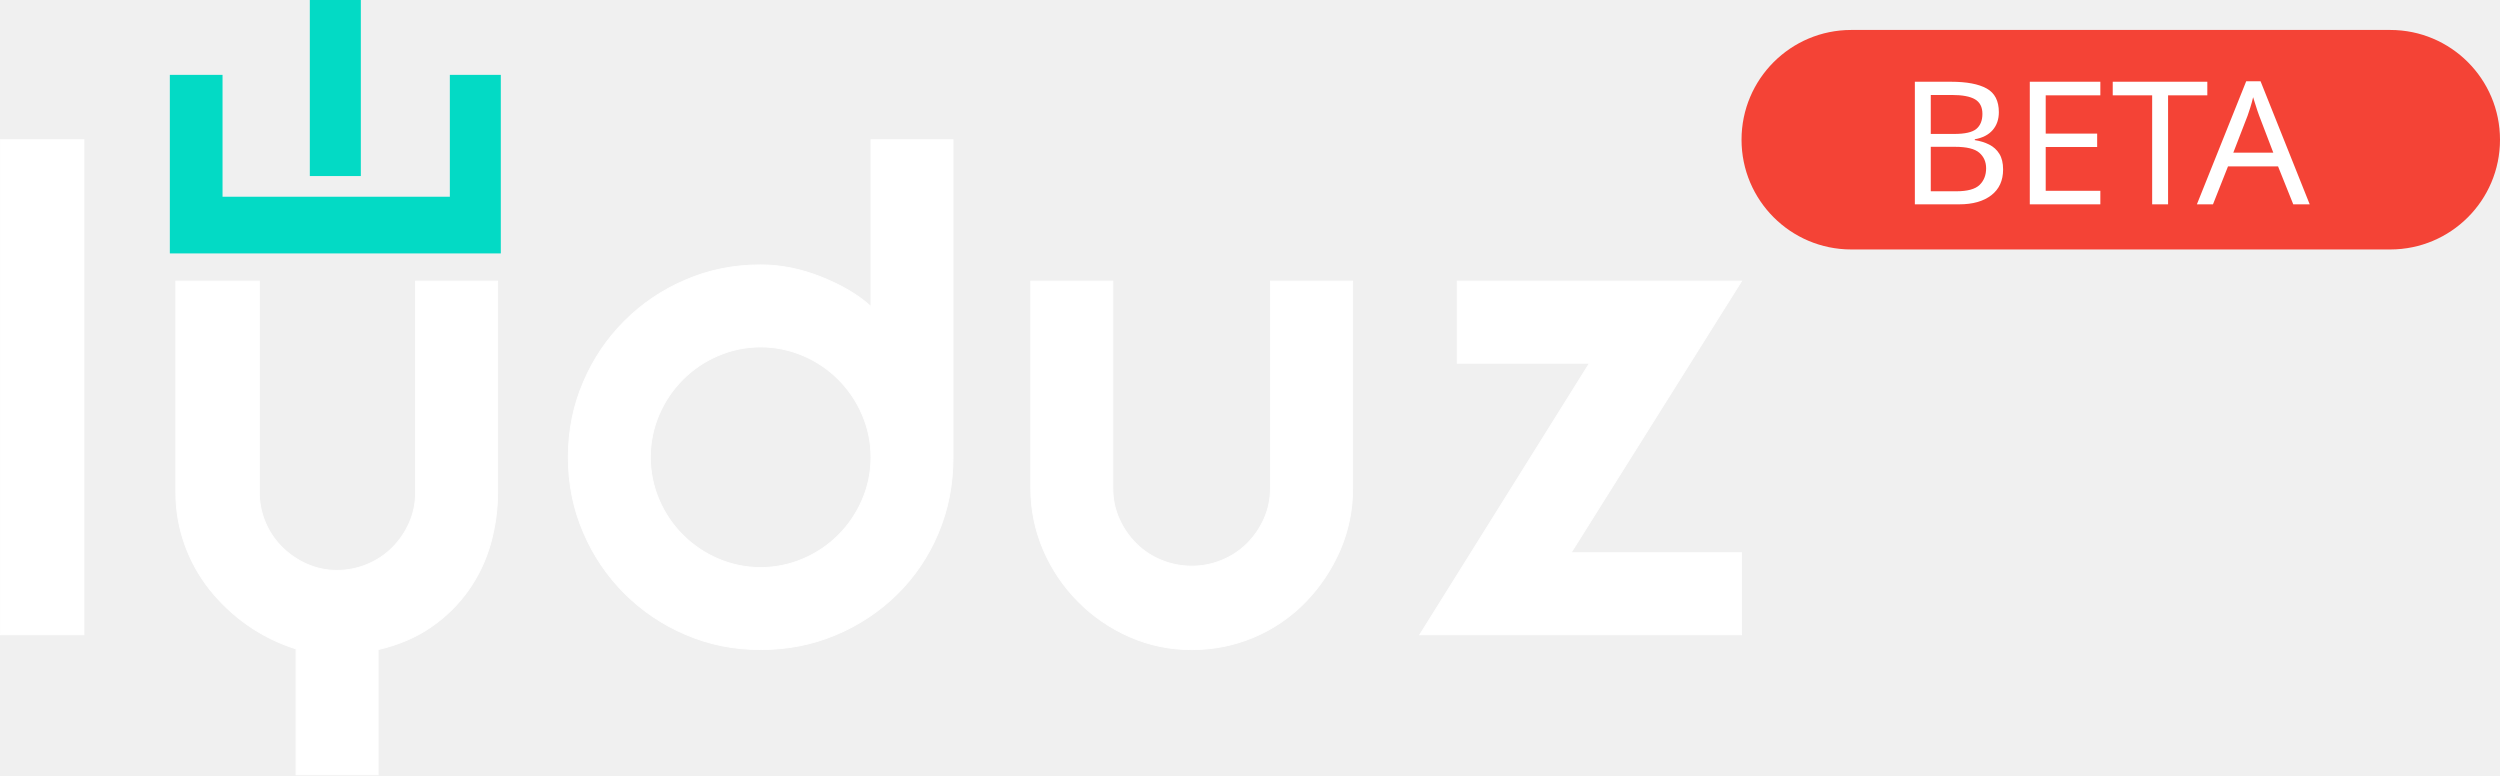
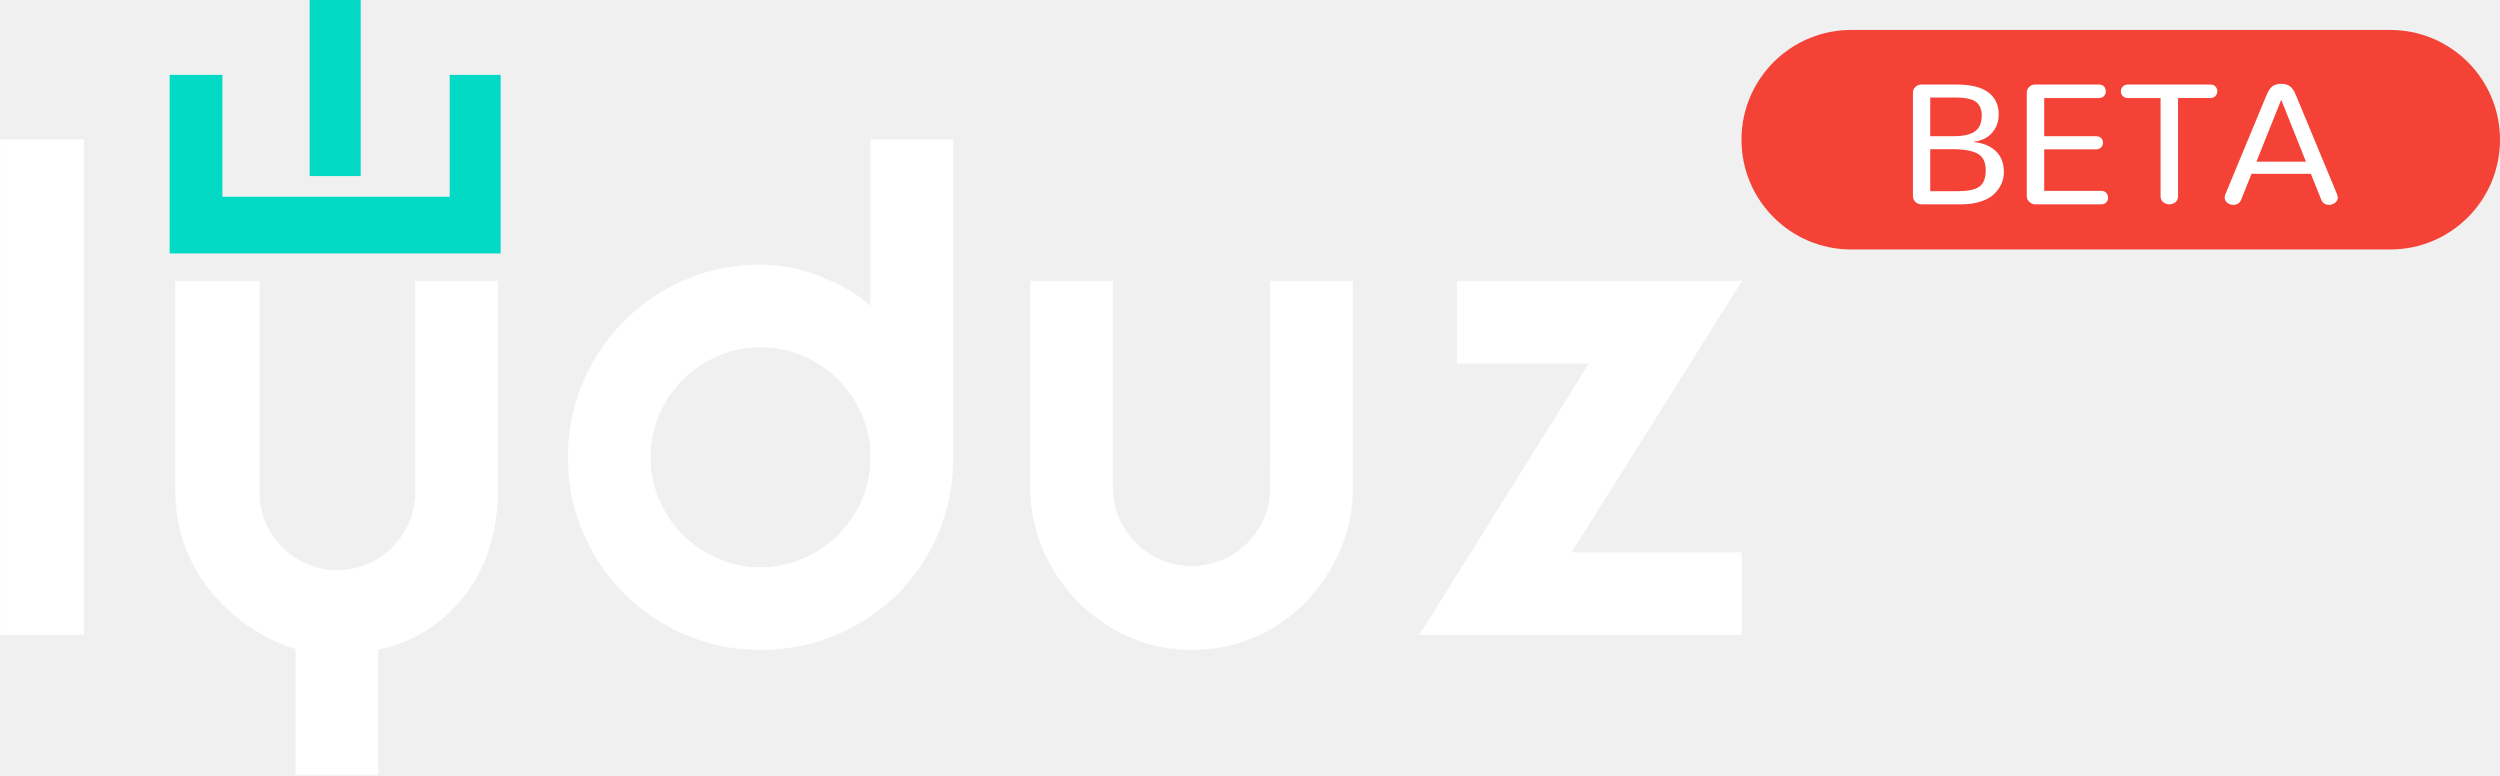
- <svg xmlns="http://www.w3.org/2000/svg" viewBox="0 0 2768.21 858.39">
+ <svg xmlns="http://www.w3.org/2000/svg" viewBox="0 0 4436 1375.35">
  <defs>
-     <style>.cls-1{fill:#03dac5;}.cls-2,.cls-4{fill:#fff;}.cls-2{stroke:#fff;stroke-miterlimit:10;}.cls-3{fill:#f44336;}.cls-4{isolation:isolate;font-size:190.09px;font-family:Nunito-Regular, Nunito;}</style>
+     <style>.cls-1{fill:#03dac5;}.cls-2,.cls-5{fill:#fff;}.cls-2{stroke:#fff;stroke-miterlimit:10;}.cls-3{fill:#f44336;}.cls-4{isolation:isolate;}</style>
  </defs>
  <g id="Layer_2" data-name="Layer 2">
    <g id="Layer_1-2" data-name="Layer 1">
      <g id="Layer_2-2" data-name="Layer 2">
        <g id="Layer_1-2-2" data-name="Layer 1-2">
-           <rect class="cls-1" x="343.05" width="56.5" height="194.94" />
-           <polygon class="cls-1" points="554.53 82.9 554.53 280.6 188.06 280.6 188.06 82.9 246.41 82.9 246.41 217.84 498.11 217.84 498.11 82.9 554.53 82.9" />
-           <path class="cls-2" d="M.5,154.7H92.9V702.84H.5Z" />
-           <path class="cls-2" d="M460.15,311.31H551V544.67a210,210,0,0,1-7.88,57.54,168.15,168.15,0,0,1-24.42,51.3,164.92,164.92,0,0,1-41.35,40.71q-24.81,17.22-58.68,25.07v138.6H327.81V718.5a193.33,193.33,0,0,1-54-26.62,201.23,201.23,0,0,1-41.89-39.54,174.55,174.55,0,0,1-27.41-49.73,170.91,170.91,0,0,1-9.79-57.94V311.31h92.4V544.67a85.54,85.54,0,0,0,25.06,61.07,91.35,91.35,0,0,0,27.41,18.79,81,81,0,0,0,33.67,7.05,86.22,86.22,0,0,0,33.28-6.65,84.83,84.83,0,0,0,27.8-18.4,91.17,91.17,0,0,0,18.79-27.41,81.05,81.05,0,0,0,7-33.68Z" />
-           <path class="cls-2" d="M1055.26,506.29q0,45.42-16.45,84.18a206.88,206.88,0,0,1-45.41,67.34,214.71,214.71,0,0,1-67.73,45q-38.77,16.44-83.4,16.45t-83.4-16.84A212.92,212.92,0,0,1,646.11,589.69q-16.83-38.76-16.83-83.4t16.83-83.39A212.81,212.81,0,0,1,758.87,310.14q38.77-16.83,83.4-16.83,33.66,0,67.74,13.7t54.41,32.49V154.7h90.84Zm-90.84,0a116.64,116.64,0,0,0-9.79-47.37,123.42,123.42,0,0,0-65-65,119.55,119.55,0,0,0-94.75,0,123.62,123.62,0,0,0-65,65,119.63,119.63,0,0,0,0,94.75,123.69,123.69,0,0,0,65,65,119.55,119.55,0,0,0,94.75,0,123.55,123.55,0,0,0,65-65,116.52,116.52,0,0,0,9.79-47.38Z" />
-           <path class="cls-2" d="M1406.86,311.31h90.84V540.75a169.62,169.62,0,0,1-14.1,68.91,191.86,191.86,0,0,1-38,56.77,174.42,174.42,0,0,1-125.68,52.86,169.45,169.45,0,0,1-68.91-14.1,184.42,184.42,0,0,1-95.53-95.92,172.35,172.35,0,0,1-14.09-69.3V311.31h90.83V540.75a81,81,0,0,0,7,33.67A91.17,91.17,0,0,0,1258,601.83a84.68,84.68,0,0,0,27.8,18.4,88,88,0,0,0,34.06,6.66,86,86,0,0,0,33.28-6.66,84.83,84.83,0,0,0,27.8-18.4,91.17,91.17,0,0,0,18.79-27.41,81,81,0,0,0,7-33.67Z" />
-           <path class="cls-2" d="M1613.57,311.31h314.8L1739.65,612h188.72v90.84H1572.08L1760,402.15H1613.57Z" />
-           <path class="cls-3" d="M2049.9,33.17h596.78A121.53,121.53,0,0,1,2768.21,154.7h0a121.53,121.53,0,0,1-121.53,121.53H2049.9A121.53,121.53,0,0,1,1928.37,154.7h0A121.53,121.53,0,0,1,2049.9,33.17Z" />
-           <text class="cls-4" transform="translate(2101.3 226.25) scale(1.03 1)">BETA</text>
+           <g id="Layer_2-2-2" data-name="Layer 2-2">
+             <g id="Layer_1-2-2-2" data-name="Layer 1-2-2">
+               <rect class="cls-1" x="549.47" width="90.55" height="312.41" />
+               <polygon class="cls-1" points="888.38 132.85 888.38 449.69 301.08 449.69 301.08 132.85 394.59 132.85 394.59 349.11 797.96 349.11 797.96 132.85 888.38 132.85" />
+               <path class="cls-2" d="M.5,247.92H148.58v878.44H.5Z" />
+               <path class="cls-2" d="M737.13,498.9h145.6v374A336.66,336.66,0,0,1,870.1,965.1,269.5,269.5,0,0,1,831,1047.31a264.22,264.22,0,0,1-66.27,65.24q-39.75,27.6-94,40.18v222.12H525V1151.46a310,310,0,0,1-86.54-42.66,322.14,322.14,0,0,1-67.13-63.37,280,280,0,0,1-43.93-79.69,274,274,0,0,1-15.69-92.86v-374H459.83v374A137.12,137.12,0,0,0,500,970.75a146.28,146.28,0,0,0,43.93,30.11,129.76,129.76,0,0,0,54,11.3,138.15,138.15,0,0,0,53.34-10.65A136.12,136.12,0,0,0,695.77,972a146.28,146.28,0,0,0,30.11-43.93,130,130,0,0,0,11.22-54Z" />
+               <path class="cls-2" d="M1690.85,811.37q0,72.79-26.37,134.91a331.38,331.38,0,0,1-72.77,107.92,344.3,344.3,0,0,1-108.54,72.12q-62.13,26.34-133.66,26.36t-133.65-27A341.19,341.19,0,0,1,1035.15,945q-27-62.12-27-133.66t27-133.64A341,341,0,0,1,1215.86,497q62.13-27,133.65-27,53.94,0,108.56,21.95t87.2,52.07V247.92h145.58Zm-145.58,0a186.9,186.9,0,0,0-15.69-75.91,197.84,197.84,0,0,0-104.17-104.17,191.63,191.63,0,0,0-151.85,0A198.1,198.1,0,0,0,1169.4,735.46a191.72,191.72,0,0,0,0,151.85,198.22,198.22,0,0,0,104.16,104.16,191.55,191.55,0,0,0,151.85,0,198,198,0,0,0,104.17-104.16,186.88,186.88,0,0,0,15.69-75.94Z" />
+               <path class="cls-2" d="M2254.32,498.9H2399.9V866.6A271.82,271.82,0,0,1,2377.3,977a307.34,307.34,0,0,1-60.9,91A279.5,279.5,0,0,1,2115,1152.73a271.73,271.73,0,0,1-110.44-22.6,295.57,295.57,0,0,1-153.09-153.72,276.27,276.27,0,0,1-22.58-111.06V498.9h145.56V866.6a129.75,129.75,0,0,0,11.22,54,146.24,146.24,0,0,0,30.1,43.93A135.72,135.72,0,0,0,2060.31,994a140.94,140.94,0,0,0,54.58,10.68A137.81,137.81,0,0,0,2168.23,994a135.93,135.93,0,0,0,44.55-29.48,146.28,146.28,0,0,0,30.11-43.93,129.9,129.9,0,0,0,11.22-54Z" />
+               <path class="cls-2" d="M2585.59,498.9h504.49L2787.64,980.78h302.44v145.58h-571l301.16-481.88H2585.59Z" />
+               <path class="cls-3" d="M3284.85,53.16h956.39c107.56,0,194.76,87.2,194.76,194.76h0c0,107.56-87.2,194.76-194.76,194.76H3284.85c-107.57,0-194.77-87.2-194.77-194.76h0C3090.08,140.36,3177.28,53.16,3284.85,53.16Z" />
+               <g class="cls-4">
+                 <path class="cls-5" d="M3398.78,358.35a13.6,13.6,0,0,1-4.44-10.19V164.45a13.52,13.52,0,0,1,4.44-10.26A15.11,15.11,0,0,1,3409.5,150h61.75q38.45,0,56.84,13.91t18.39,39q0,19-11.42,32.43t-32.71,16.06v.6q25,2.67,39.15,16.28t14.17,37.27a50.23,50.23,0,0,1-4.6,21.19,56.49,56.49,0,0,1-13.4,18.15q-8.82,8.12-23.52,12.87t-33.4,4.76H3409.5A15,15,0,0,1,3398.78,358.35Zm68-116.7q25.89,0,37.76-8.62t11.88-28.27a34.57,34.57,0,0,0-2.53-13.83,25.22,25.22,0,0,0-6.51-9.22,28.42,28.42,0,0,0-10.27-5.36,67.82,67.82,0,0,0-12.48-2.6,137.75,137.75,0,0,0-14.64-.67h-45v68.57Zm7.66,97.58q25.89,0,37.46-7.81t11.56-29.52q0-21.42-14.4-29.31t-45.66-7.88H3425v74.52Z" />
+                 <path class="cls-5" d="M3600.94,358.2a13.57,13.57,0,0,1-4.67-10.19V164.6a14.26,14.26,0,0,1,4.21-10.19,13.81,13.81,0,0,1,10.34-4.39h113.53q5.82,0,9,3.5a12,12,0,0,1,3.22,8.4,12.21,12.21,0,0,1-3.22,8.48q-3.21,3.57-9,3.57h-97.13v67.68h91.92q6,0,9.19,3.42a11.53,11.53,0,0,1,3.22,8.19,11.65,11.65,0,0,1-3.29,8.25q-3.3,3.5-9.12,3.5h-91.92v73.63h101.11q5.84,0,9,3.57a12.21,12.21,0,0,1,3.22,8.48,12,12,0,0,1-3.22,8.4q-3.21,3.5-9,3.5H3611.59A15.17,15.17,0,0,1,3600.94,358.2Z" />
+                 <path class="cls-5" d="M3838.34,358.72a13.08,13.08,0,0,1-4.59-10.56V174H3776q-6,0-9.35-3.57a11.91,11.91,0,0,1-3.37-8.48,11.7,11.7,0,0,1,3.37-8.32Q3770,150,3776,150h145.7q6.12,0,9.42,3.5a12.33,12.33,0,0,1-.08,16.88q-3.36,3.57-9.34,3.57h-57V348.16a13.08,13.08,0,0,1-4.59,10.56,17.23,17.23,0,0,1-21.76,0Z" />
+                 <path class="cls-5" d="M4100.48,308.44h-105.4L3977,353.66q-3.84,9.82-14.25,9.82a16.63,16.63,0,0,1-10.65-3.72,11.48,11.48,0,0,1-4.67-9.37,15.34,15.34,0,0,1,1.22-5.51l72.78-175.37q5.21-12.64,11.26-16.73t15.09-4.09q9,0,15.09,4.09t11.26,16.73l72.78,175.37a15.56,15.56,0,0,1,1.22,5.51,11.42,11.42,0,0,1-4.75,9.37,16.92,16.92,0,0,1-10.72,3.72q-10.27,0-14.1-9.82ZM4047.78,177l-44,109.92h87.94Z" />
+               </g>
+             </g>
+           </g>
        </g>
      </g>
    </g>
  </g>
</svg>
